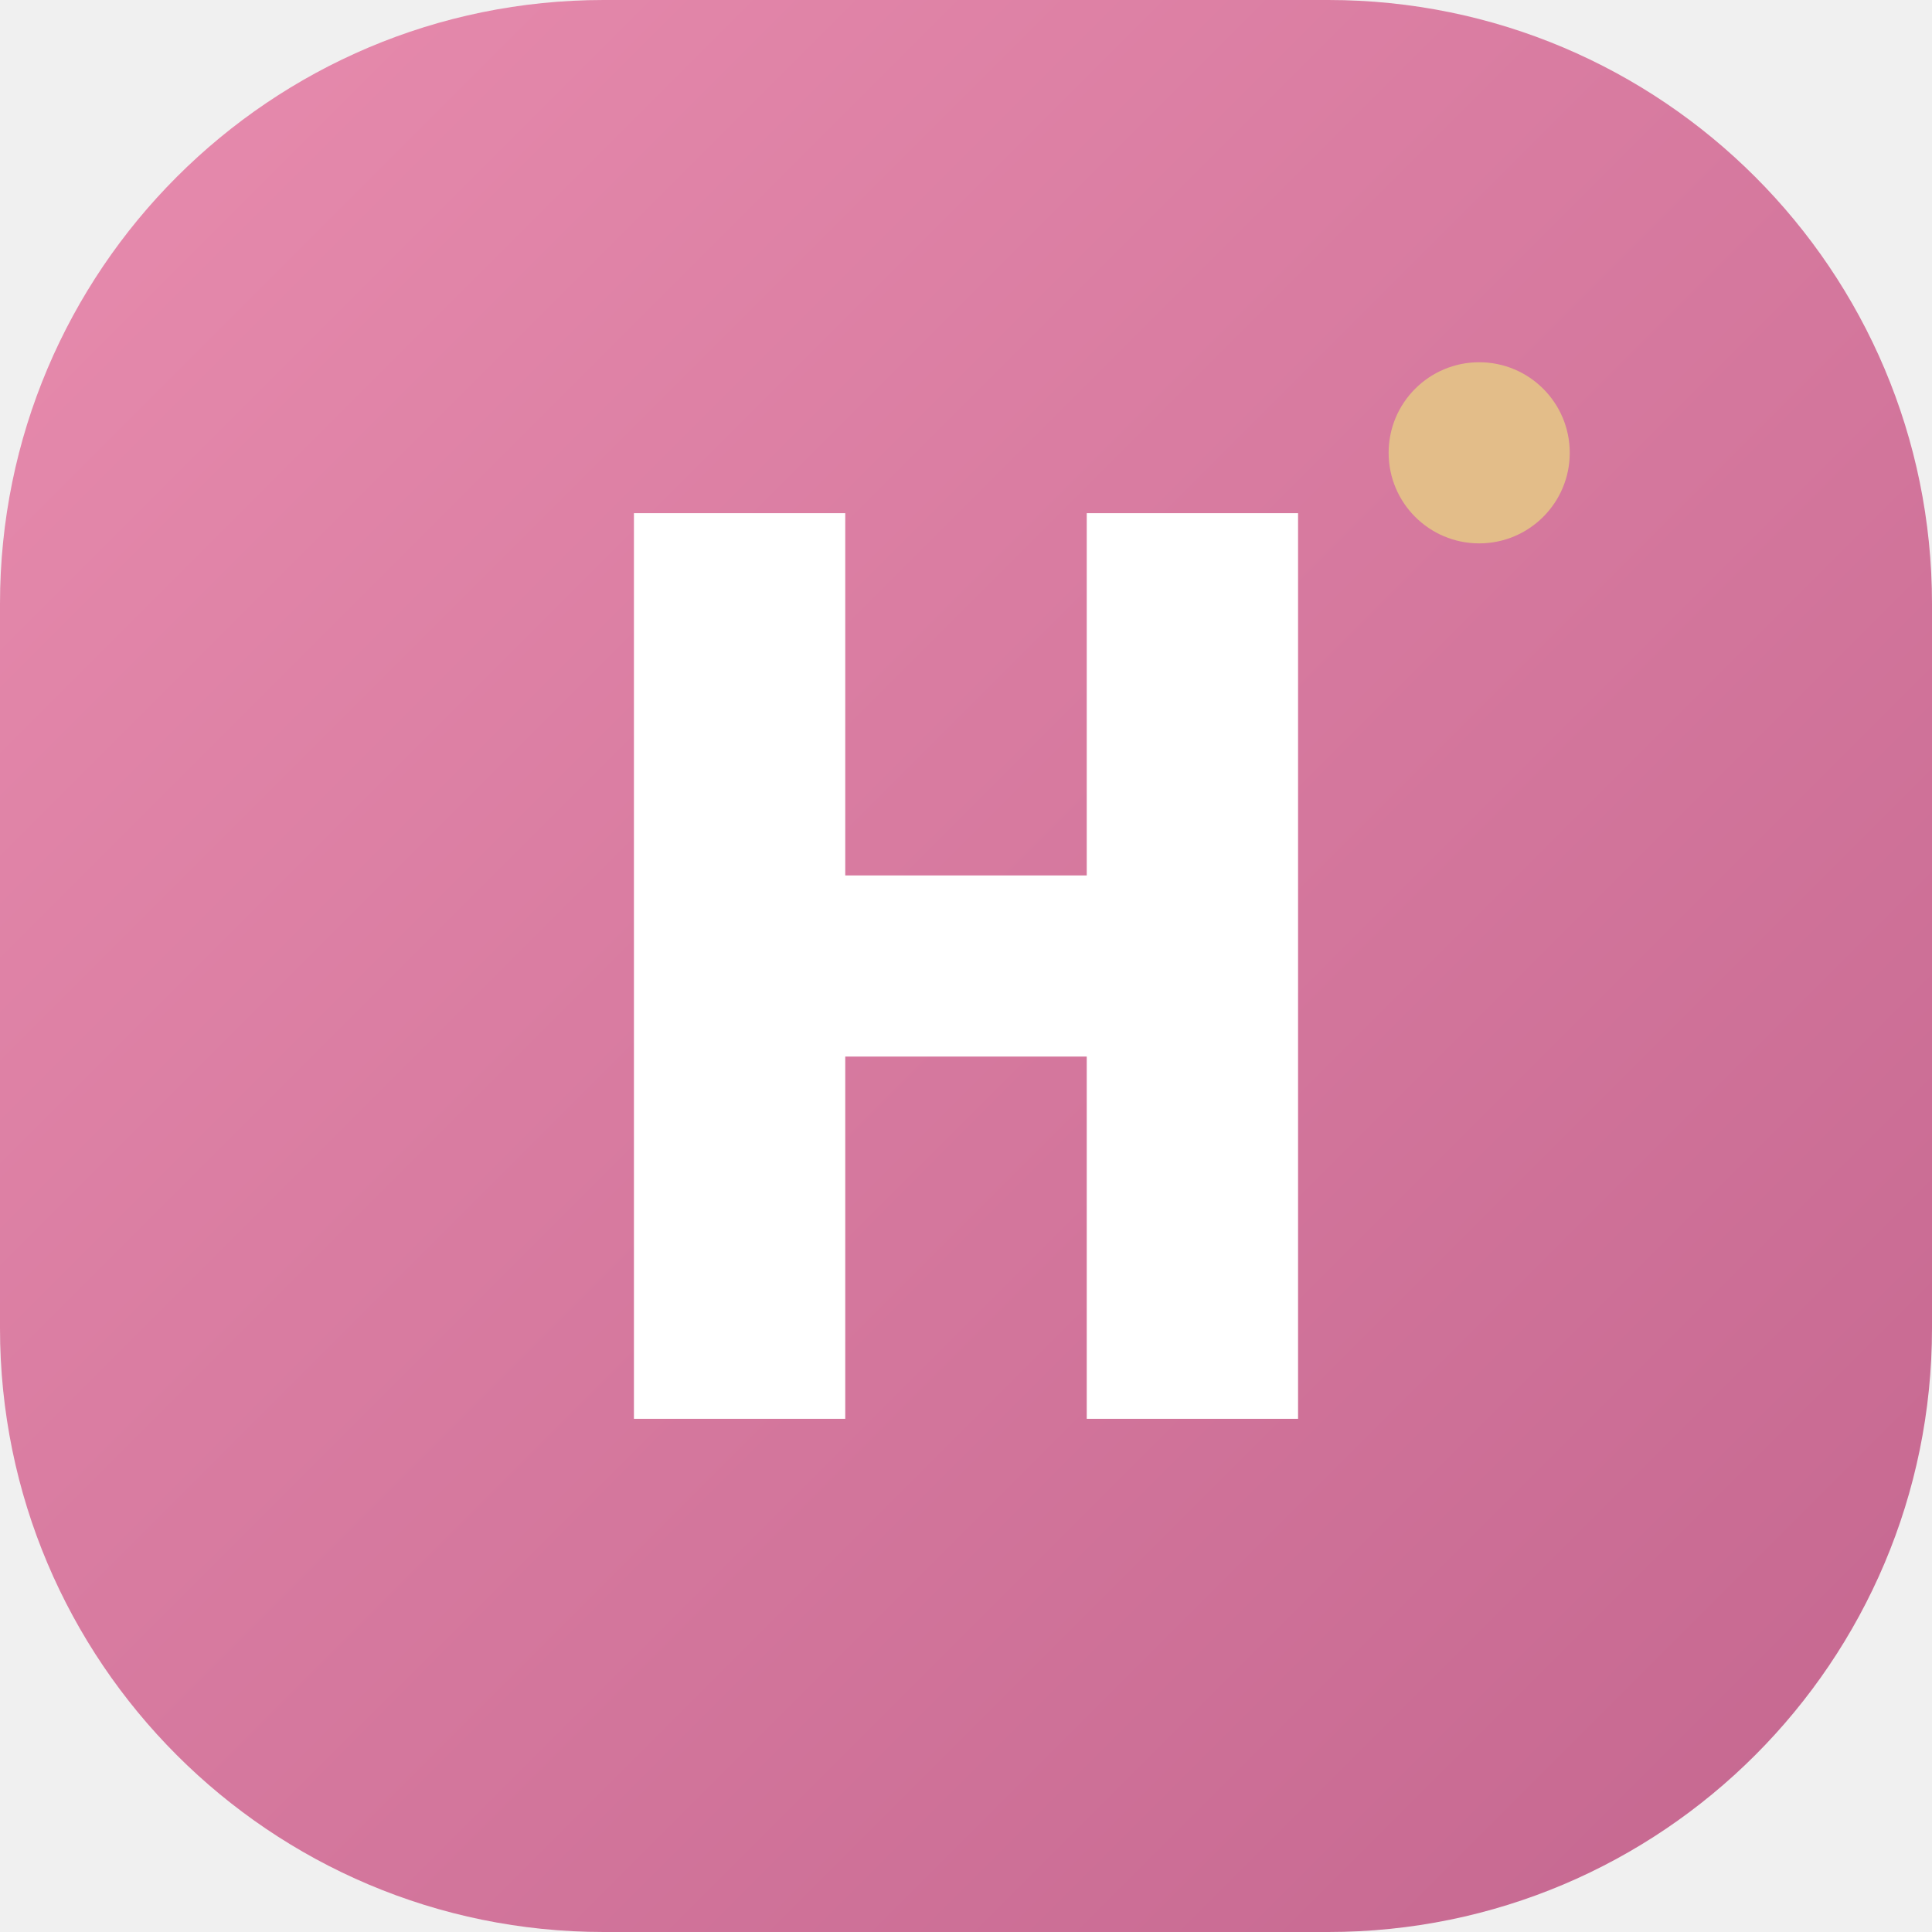
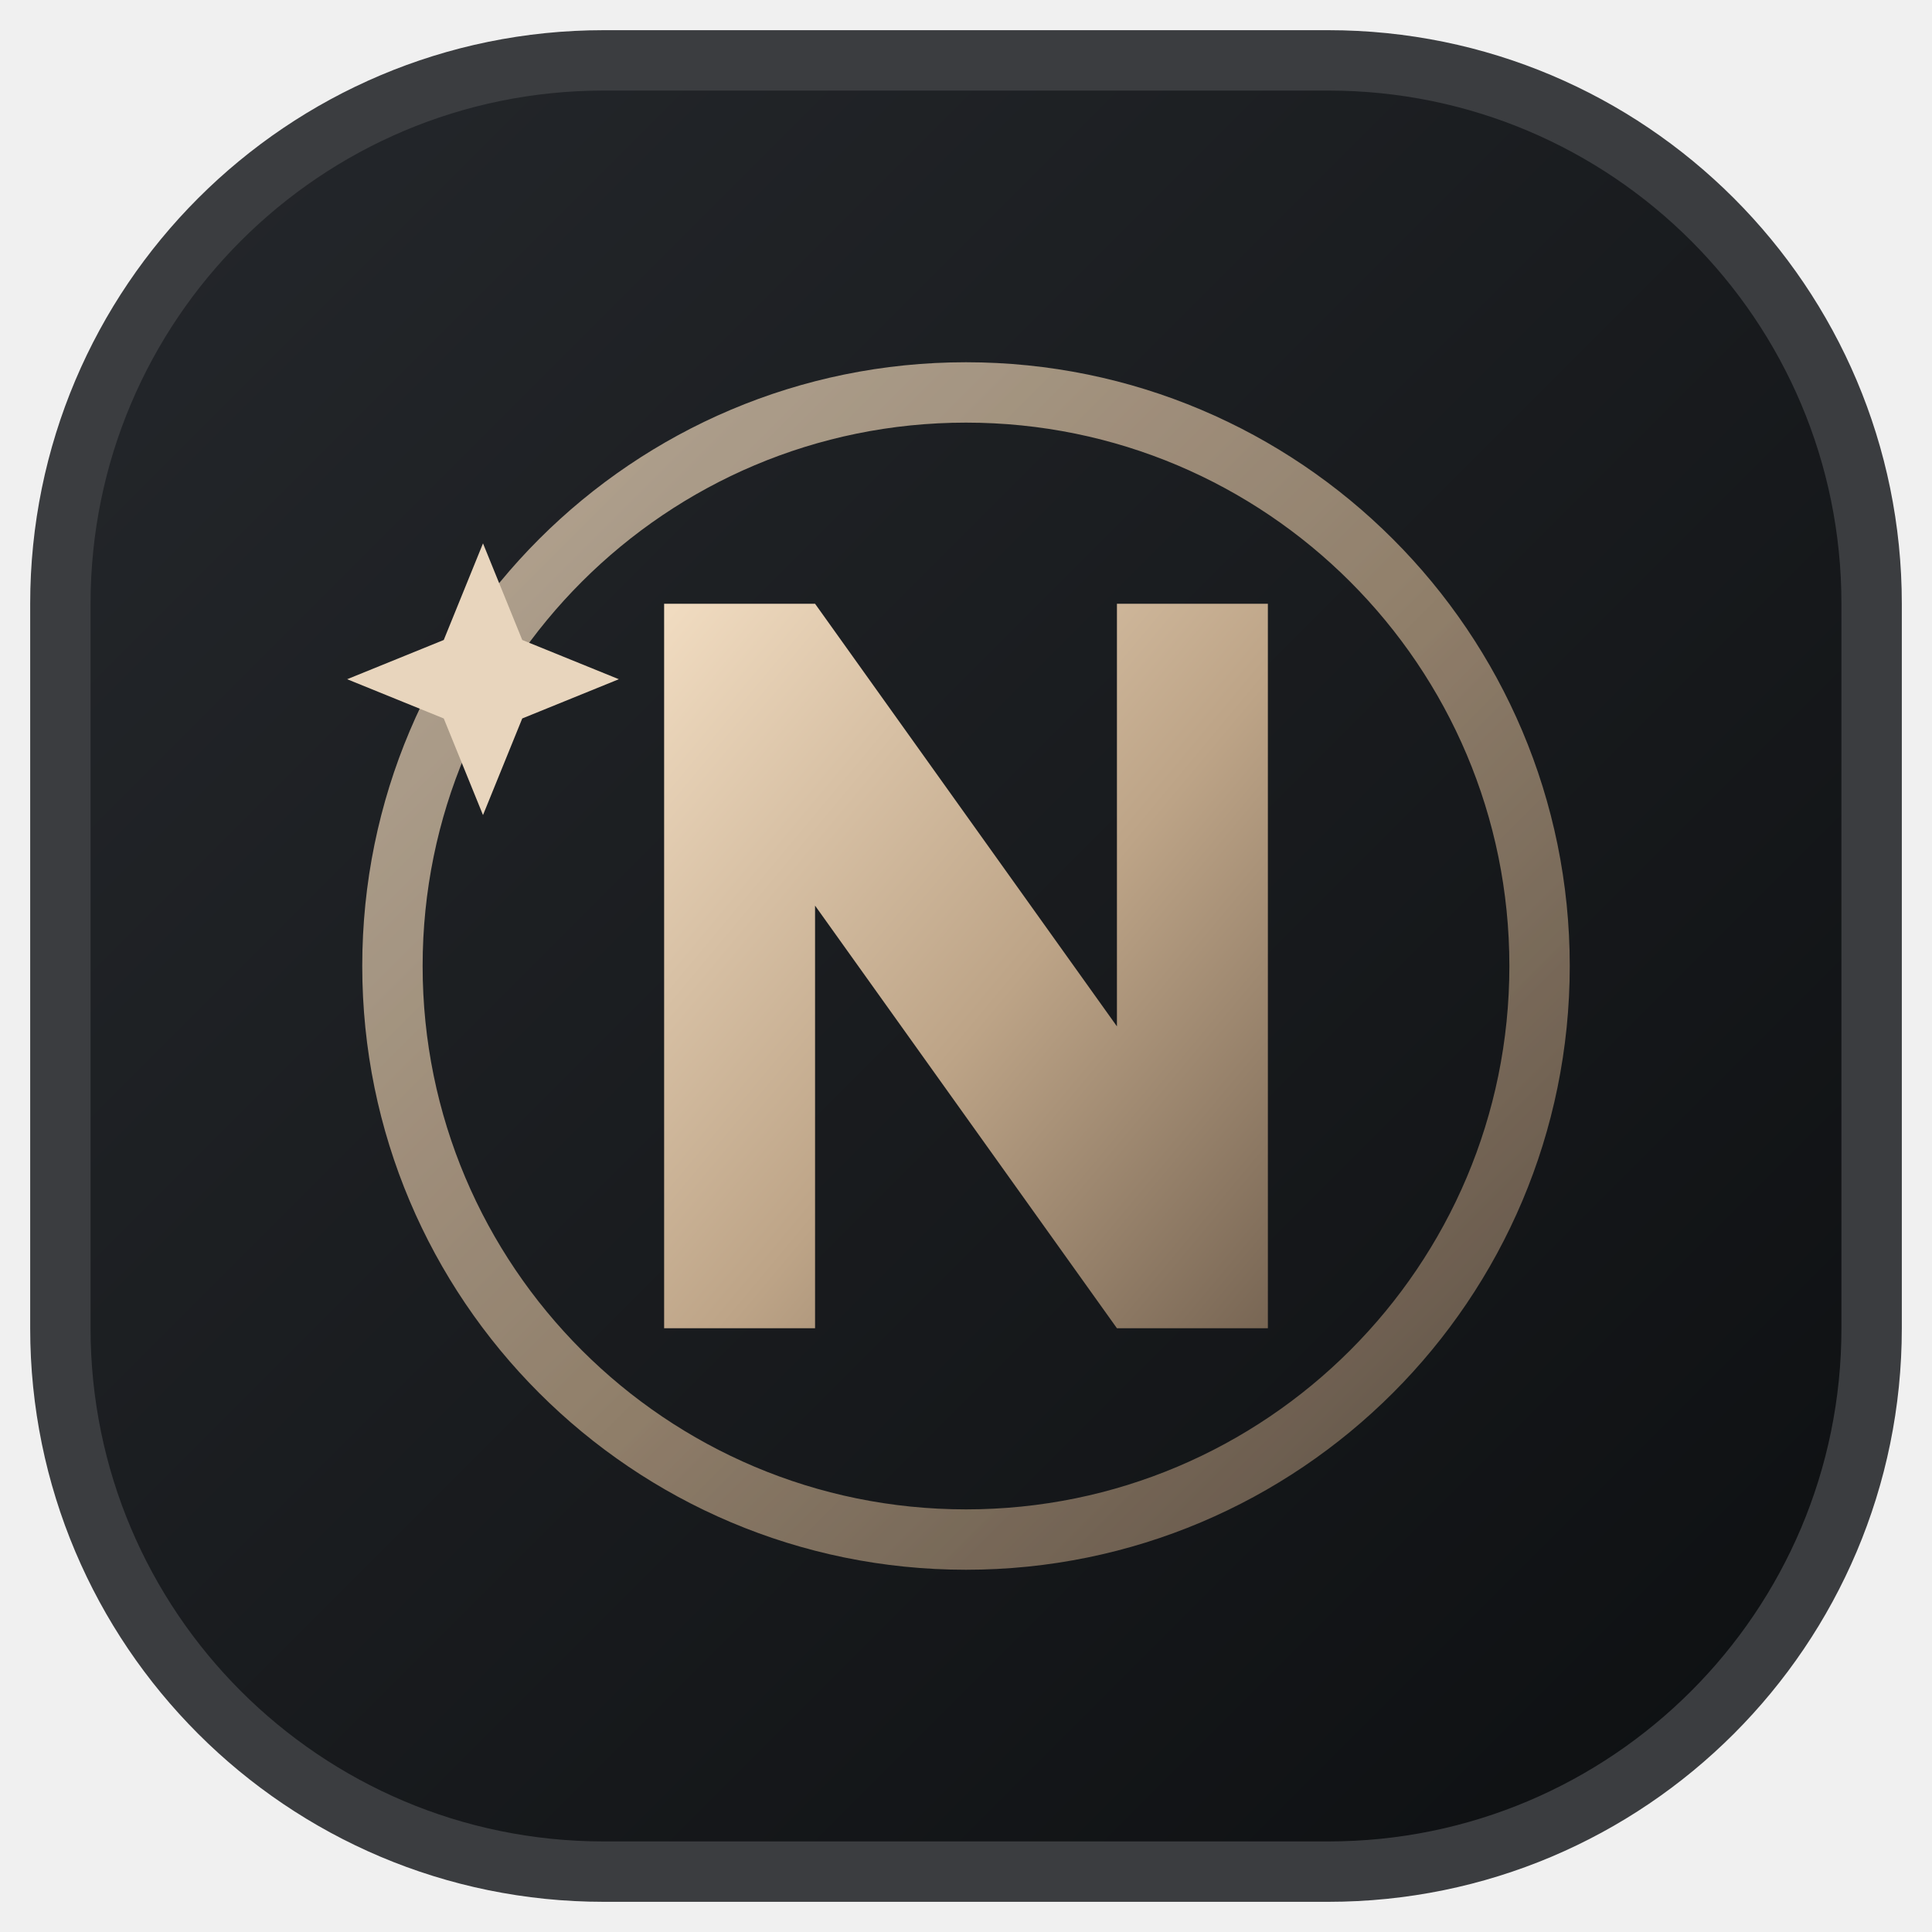
<svg xmlns="http://www.w3.org/2000/svg" viewBox="0 0 64 64">
  <defs>
-     <linearGradient id="g" x1="0" x2="1" y1="0" y2="1">
-       <stop offset="0" stop-color="#e88cae" />
-       <stop offset="1" stop-color="#c4668f" />
+     <linearGradient id="bg" x1="0" y1="0" x2="1" y2="1">
+       <stop offset="0" stop-color="#25282c" />
+       <stop offset="1" stop-color="#0d0f11" />
+     </linearGradient>
+     <linearGradient id="metal" x1="0" y1="0" x2="1" y2="1">
+       <stop offset="0" stop-color="#f1dcc1" />
+       <stop offset=".55" stop-color="#bda487" />
+       <stop offset="1" stop-color="#786654" />
    </linearGradient>
  </defs>
-   <rect width="64" height="64" rx="20" fill="url(#g)" />
-   <path d="M21 17h7v12h8V17h7v30h-7V35h-8v12h-7z" fill="#fff" />
-   <circle cx="49" cy="15" r="3" fill="#e3bd89" />
+   <rect x="2" y="2" width="60" height="60" rx="18" fill="url(#bg)" stroke="#3b3d40" stroke-width="2" />
+   <circle cx="32" cy="32" r="19" fill="none" stroke="url(#metal)" stroke-width="2" opacity=".72" />
+   <path d="M22 44V20h5l10 14V20h5v24h-5L27 30v14z" fill="url(#metal)" />
+   <path d="M16 18l1.3 3.2L20.5 22.5l-3.2 1.3L16 27l-1.3-3.2-3.2-1.3 3.2-1.3z" fill="#e8d5bd" />
</svg>
